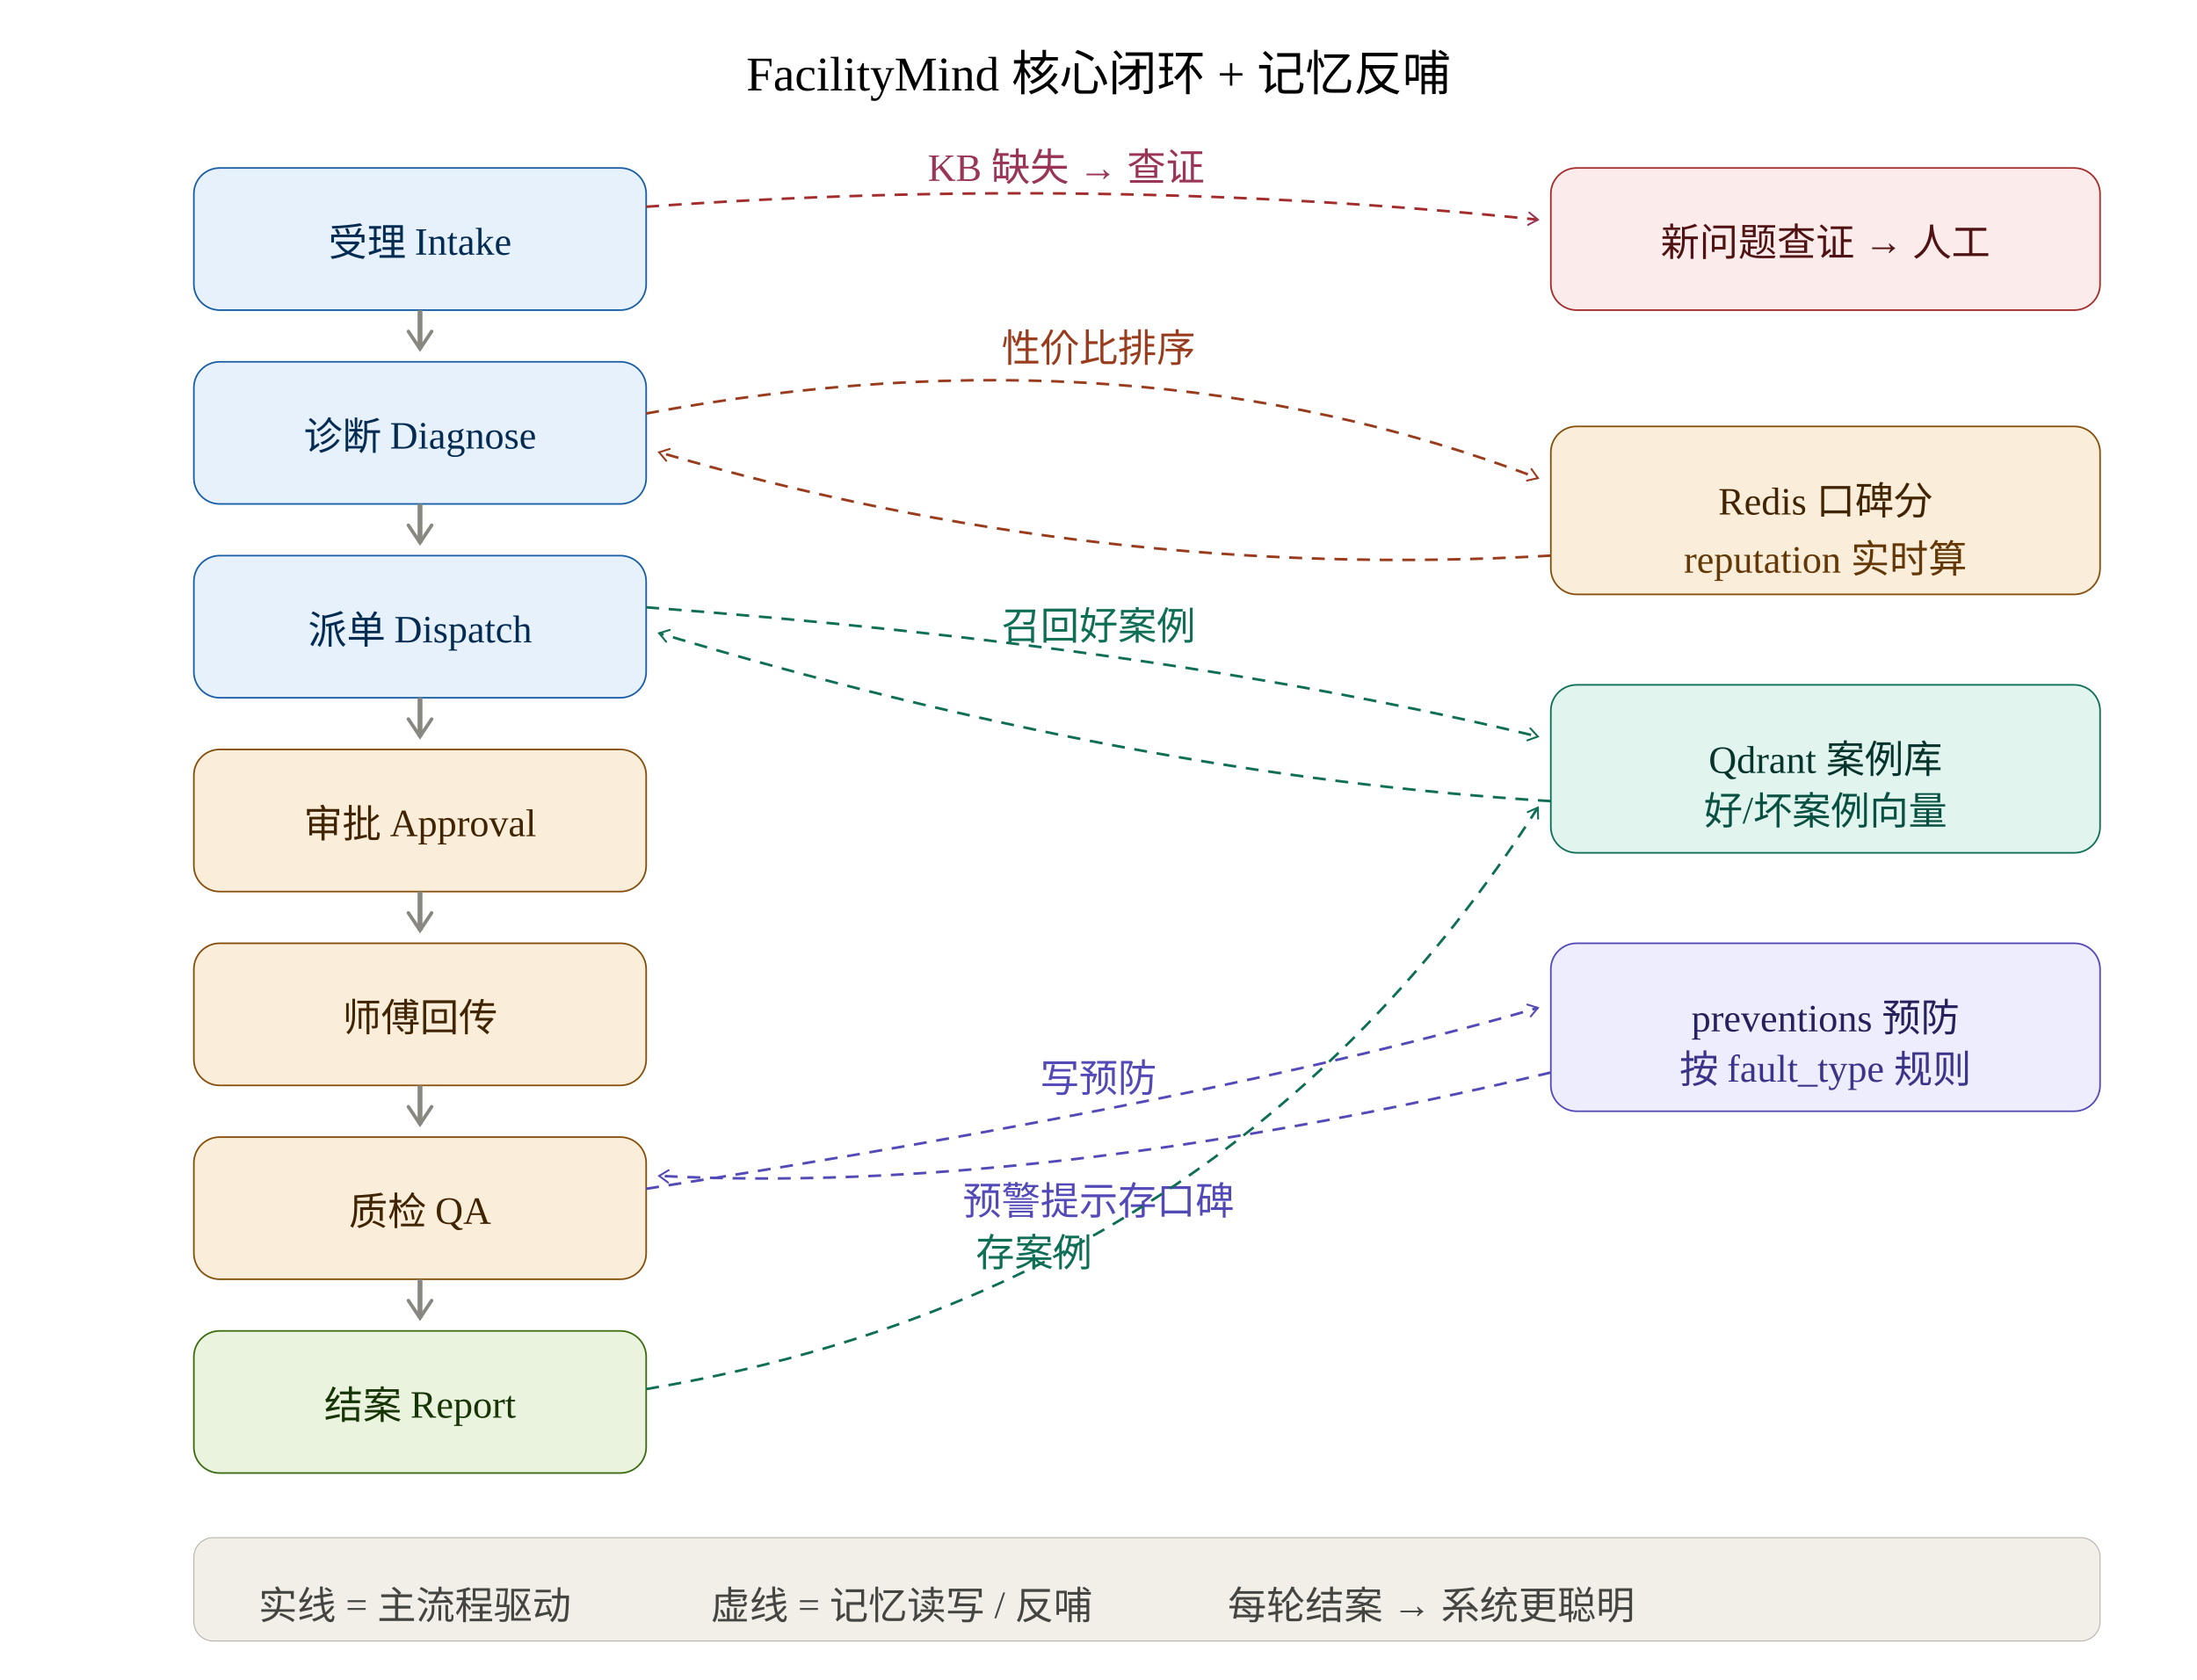
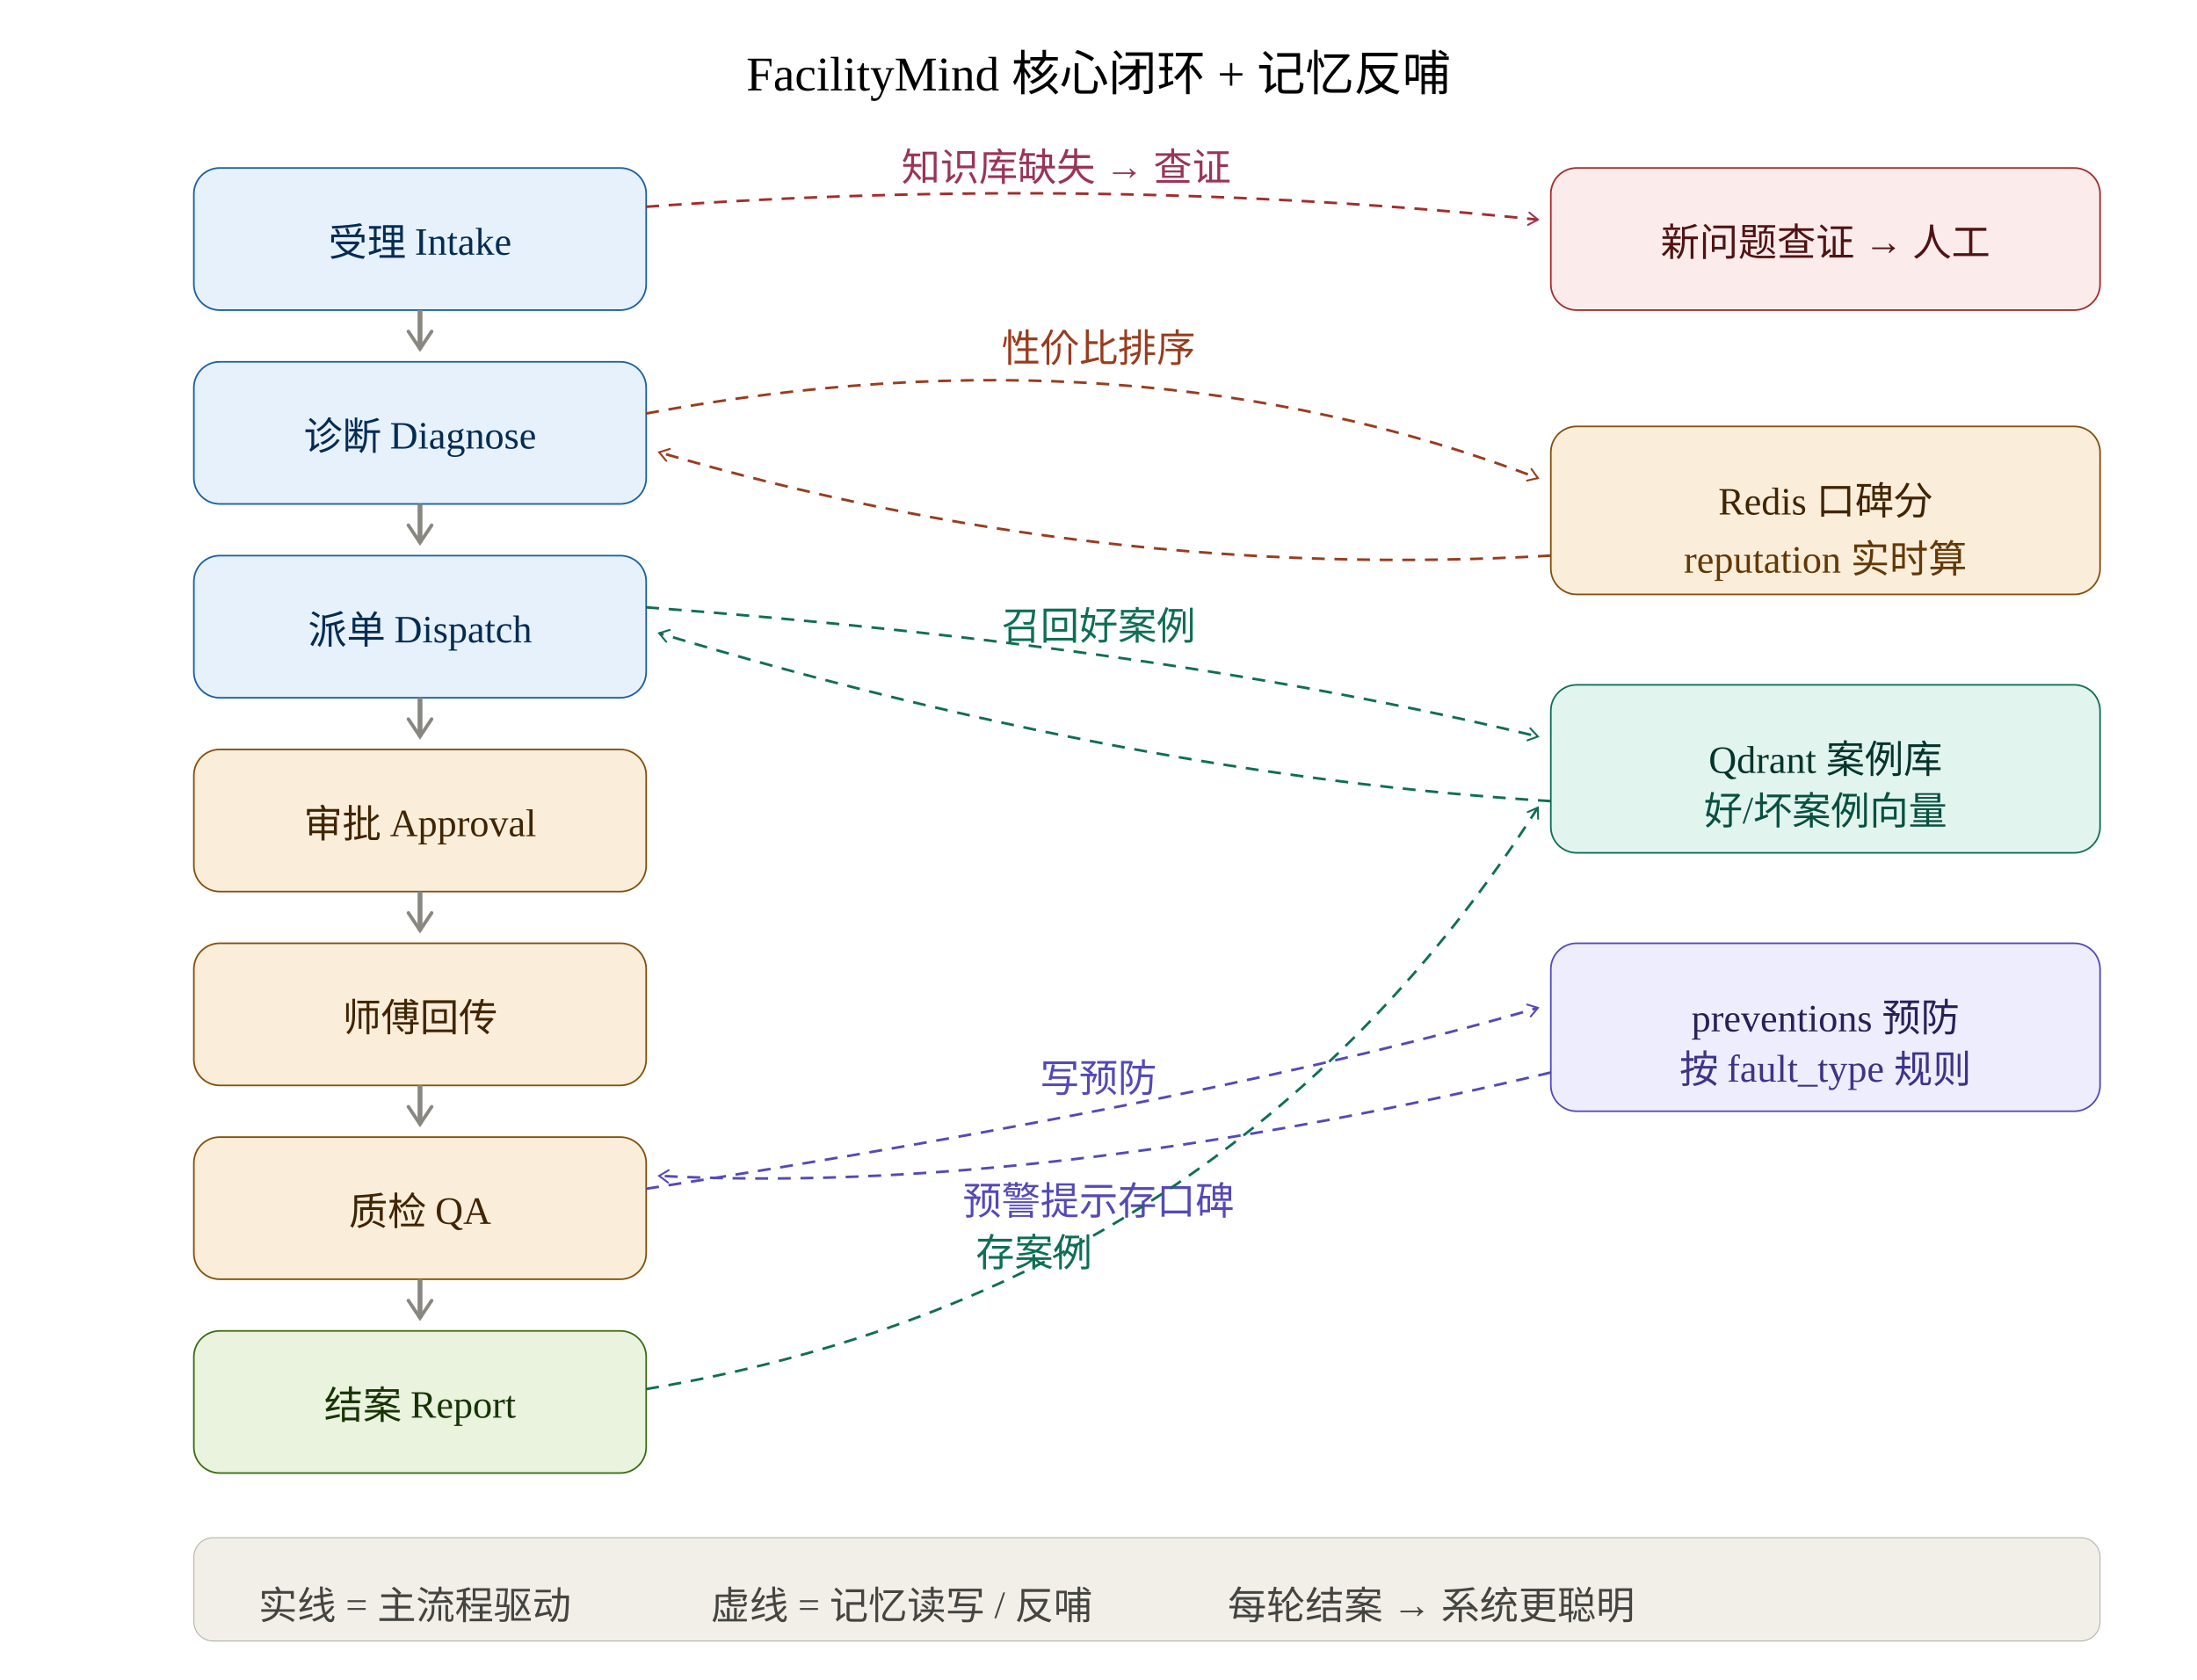
<svg xmlns="http://www.w3.org/2000/svg" viewBox="0 0 680 520" role="img">
  <defs>
    <marker id="a1" viewBox="0 0 10 10" refX="8" refY="5" markerWidth="6" markerHeight="6" orient="auto">
      <path d="M2 1L8 5L2 9" fill="none" stroke="#888780" stroke-width="1.2" stroke-linecap="round" />
    </marker>
    <marker id="a2" viewBox="0 0 10 10" refX="8" refY="5" markerWidth="6" markerHeight="6" orient="auto">
      <path d="M2 1L8 5L2 9" fill="none" stroke="#993556" stroke-width="1.2" stroke-linecap="round" />
    </marker>
    <marker id="a3" viewBox="0 0 10 10" refX="8" refY="5" markerWidth="6" markerHeight="6" orient="auto">
      <path d="M2 1L8 5L2 9" fill="none" stroke="#0F6E56" stroke-width="1.2" stroke-linecap="round" />
    </marker>
    <marker id="a4" viewBox="0 0 10 10" refX="8" refY="5" markerWidth="6" markerHeight="6" orient="auto">
      <path d="M2 1L8 5L2 9" fill="none" stroke="#534AB7" stroke-width="1.2" stroke-linecap="round" />
    </marker>
    <marker id="a5" viewBox="0 0 10 10" refX="8" refY="5" markerWidth="6" markerHeight="6" orient="auto">
      <path d="M2 1L8 5L2 9" fill="none" stroke="#993C1D" stroke-width="1.2" stroke-linecap="round" />
    </marker>
  </defs>
  <text x="340" y="28" text-anchor="middle" class="th" style="font-size:15px">FacilityMind 核心闭环 + 记忆反哺</text>
  <g class="node c-blue">
    <rect x="60" y="52" width="140" height="44" rx="8" fill="#E6F1FB" stroke="#185FA5" stroke-width="0.5" />
    <text x="130" y="74" text-anchor="middle" dominant-baseline="central" class="th" fill="#042C53">受理 Intake</text>
  </g>
  <g class="node c-blue">
    <rect x="60" y="112" width="140" height="44" rx="8" fill="#E6F1FB" stroke="#185FA5" stroke-width="0.5" />
    <text x="130" y="134" text-anchor="middle" dominant-baseline="central" class="th" fill="#042C53">诊断 Diagnose</text>
  </g>
  <g class="node c-blue">
    <rect x="60" y="172" width="140" height="44" rx="8" fill="#E6F1FB" stroke="#185FA5" stroke-width="0.5" />
    <text x="130" y="194" text-anchor="middle" dominant-baseline="central" class="th" fill="#042C53">派单 Dispatch</text>
  </g>
  <g class="node c-amber">
    <rect x="60" y="232" width="140" height="44" rx="8" fill="#FAEEDA" stroke="#854F0B" stroke-width="0.5" />
    <text x="130" y="254" text-anchor="middle" dominant-baseline="central" class="th" fill="#412402">审批 Approval</text>
  </g>
  <g class="node c-amber">
    <rect x="60" y="292" width="140" height="44" rx="8" fill="#FAEEDA" stroke="#854F0B" stroke-width="0.5" />
    <text x="130" y="314" text-anchor="middle" dominant-baseline="central" class="th" fill="#412402">师傅回传</text>
  </g>
  <g class="node c-amber">
    <rect x="60" y="352" width="140" height="44" rx="8" fill="#FAEEDA" stroke="#854F0B" stroke-width="0.5" />
    <text x="130" y="374" text-anchor="middle" dominant-baseline="central" class="th" fill="#412402">质检 QA</text>
  </g>
  <g class="node c-green">
    <rect x="60" y="412" width="140" height="44" rx="8" fill="#EAF3DE" stroke="#3B6D11" stroke-width="0.5" />
    <text x="130" y="434" text-anchor="middle" dominant-baseline="central" class="th" fill="#173404">结案 Report</text>
  </g>
  <line x1="130" y1="96" x2="130" y2="108" stroke="#888780" stroke-width="1.5" marker-end="url(#a1)" />
  <line x1="130" y1="156" x2="130" y2="168" stroke="#888780" stroke-width="1.5" marker-end="url(#a1)" />
  <line x1="130" y1="216" x2="130" y2="228" stroke="#888780" stroke-width="1.5" marker-end="url(#a1)" />
  <line x1="130" y1="276" x2="130" y2="288" stroke="#888780" stroke-width="1.5" marker-end="url(#a1)" />
  <line x1="130" y1="336" x2="130" y2="348" stroke="#888780" stroke-width="1.5" marker-end="url(#a1)" />
  <line x1="130" y1="396" x2="130" y2="408" stroke="#888780" stroke-width="1.5" marker-end="url(#a1)" />
  <g class="node c-red">
    <rect x="480" y="52" width="170" height="44" rx="8" fill="#FCEBEB" stroke="#A32D2D" stroke-width="0.5" />
    <text x="565" y="74" text-anchor="middle" dominant-baseline="central" class="th" fill="#501313">新问题查证 → 人工</text>
  </g>
  <g class="node c-amber">
    <rect x="480" y="132" width="170" height="52" rx="8" fill="#FAEEDA" stroke="#854F0B" stroke-width="0.5" />
    <text x="565" y="152" text-anchor="middle" dominant-baseline="central" class="th" fill="#412402">Redis 口碑分</text>
    <text x="565" y="170" text-anchor="middle" dominant-baseline="central" class="ts" fill="#633806">reputation 实时算</text>
  </g>
  <g class="node c-teal">
    <rect x="480" y="212" width="170" height="52" rx="8" fill="#E1F5EE" stroke="#0F6E56" stroke-width="0.5" />
    <text x="565" y="232" text-anchor="middle" dominant-baseline="central" class="th" fill="#04342C">Qdrant 案例库</text>
    <text x="565" y="250" text-anchor="middle" dominant-baseline="central" class="ts" fill="#085041">好/坏案例向量</text>
  </g>
  <g class="node c-purple">
    <rect x="480" y="292" width="170" height="52" rx="8" fill="#EEEDFE" stroke="#534AB7" stroke-width="0.5" />
    <text x="565" y="312" text-anchor="middle" dominant-baseline="central" class="th" fill="#26215C">preventions 预防</text>
    <text x="565" y="330" text-anchor="middle" dominant-baseline="central" class="ts" fill="#3C3489">按 fault_type 规则</text>
  </g>
  <path d="M200 64 Q 340 54 476 68" fill="none" stroke="#A32D2D" stroke-width="0.8" stroke-dasharray="4,3" marker-end="url(#a2)" />
-   <text x="330" y="56" text-anchor="middle" class="ts" fill="#993556">KB 缺失 → 查证</text>
+   <text x="330" y="56" text-anchor="middle" class="ts" fill="#993556">知识库缺失 → 查证</text>
  <path d="M200 128 Q 350 100 476 148" fill="none" stroke="#993C1D" stroke-width="0.8" stroke-dasharray="4,3" marker-end="url(#a5)" />
  <text x="340" y="112" text-anchor="middle" class="ts" fill="#993C1D">性价比排序</text>
  <path d="M480 172 Q 340 180 204 140" fill="none" stroke="#993C1D" stroke-width="0.8" stroke-dasharray="4,3" marker-end="url(#a5)" />
  <path d="M200 188 Q 360 200 476 228" fill="none" stroke="#0F6E56" stroke-width="0.8" stroke-dasharray="4,3" marker-end="url(#a3)" />
  <text x="340" y="198" text-anchor="middle" class="ts" fill="#0F6E56">召回好案例</text>
  <path d="M480 248 Q 350 240 204 196" fill="none" stroke="#0F6E56" stroke-width="0.8" stroke-dasharray="4,3" marker-end="url(#a3)" />
  <path d="M200 368 Q 380 340 476 312" fill="none" stroke="#534AB7" stroke-width="0.8" stroke-dasharray="4,3" marker-end="url(#a4)" />
  <text x="340" y="338" text-anchor="middle" class="ts" fill="#534AB7">写预防</text>
  <path d="M480 332 Q 320 370 204 364" fill="none" stroke="#534AB7" stroke-width="0.8" stroke-dasharray="4,3" marker-end="url(#a4)" />
  <text x="340" y="376" text-anchor="middle" class="ts" fill="#534AB7">预警提示存口碑</text>
  <path d="M200 430 Q 380 400 476 250" fill="none" stroke="#0F6E56" stroke-width="0.8" stroke-dasharray="4,3" marker-end="url(#a3)" />
  <text x="320" y="392" text-anchor="middle" class="ts" fill="#0F6E56">存案例</text>
  <rect x="60" y="476" width="590" height="32" rx="6" fill="#F1EFE8" stroke="#B4B2A9" stroke-width="0.3" />
  <text x="80" y="496" dominant-baseline="central" class="ts" fill="#444441">实线 = 主流程驱动</text>
  <text x="220" y="496" dominant-baseline="central" class="ts" fill="#444441">虚线 = 记忆读写 / 反哺</text>
  <text x="380" y="496" dominant-baseline="central" class="ts" fill="#444441">每轮结案 → 系统更聪明</text>
</svg>
